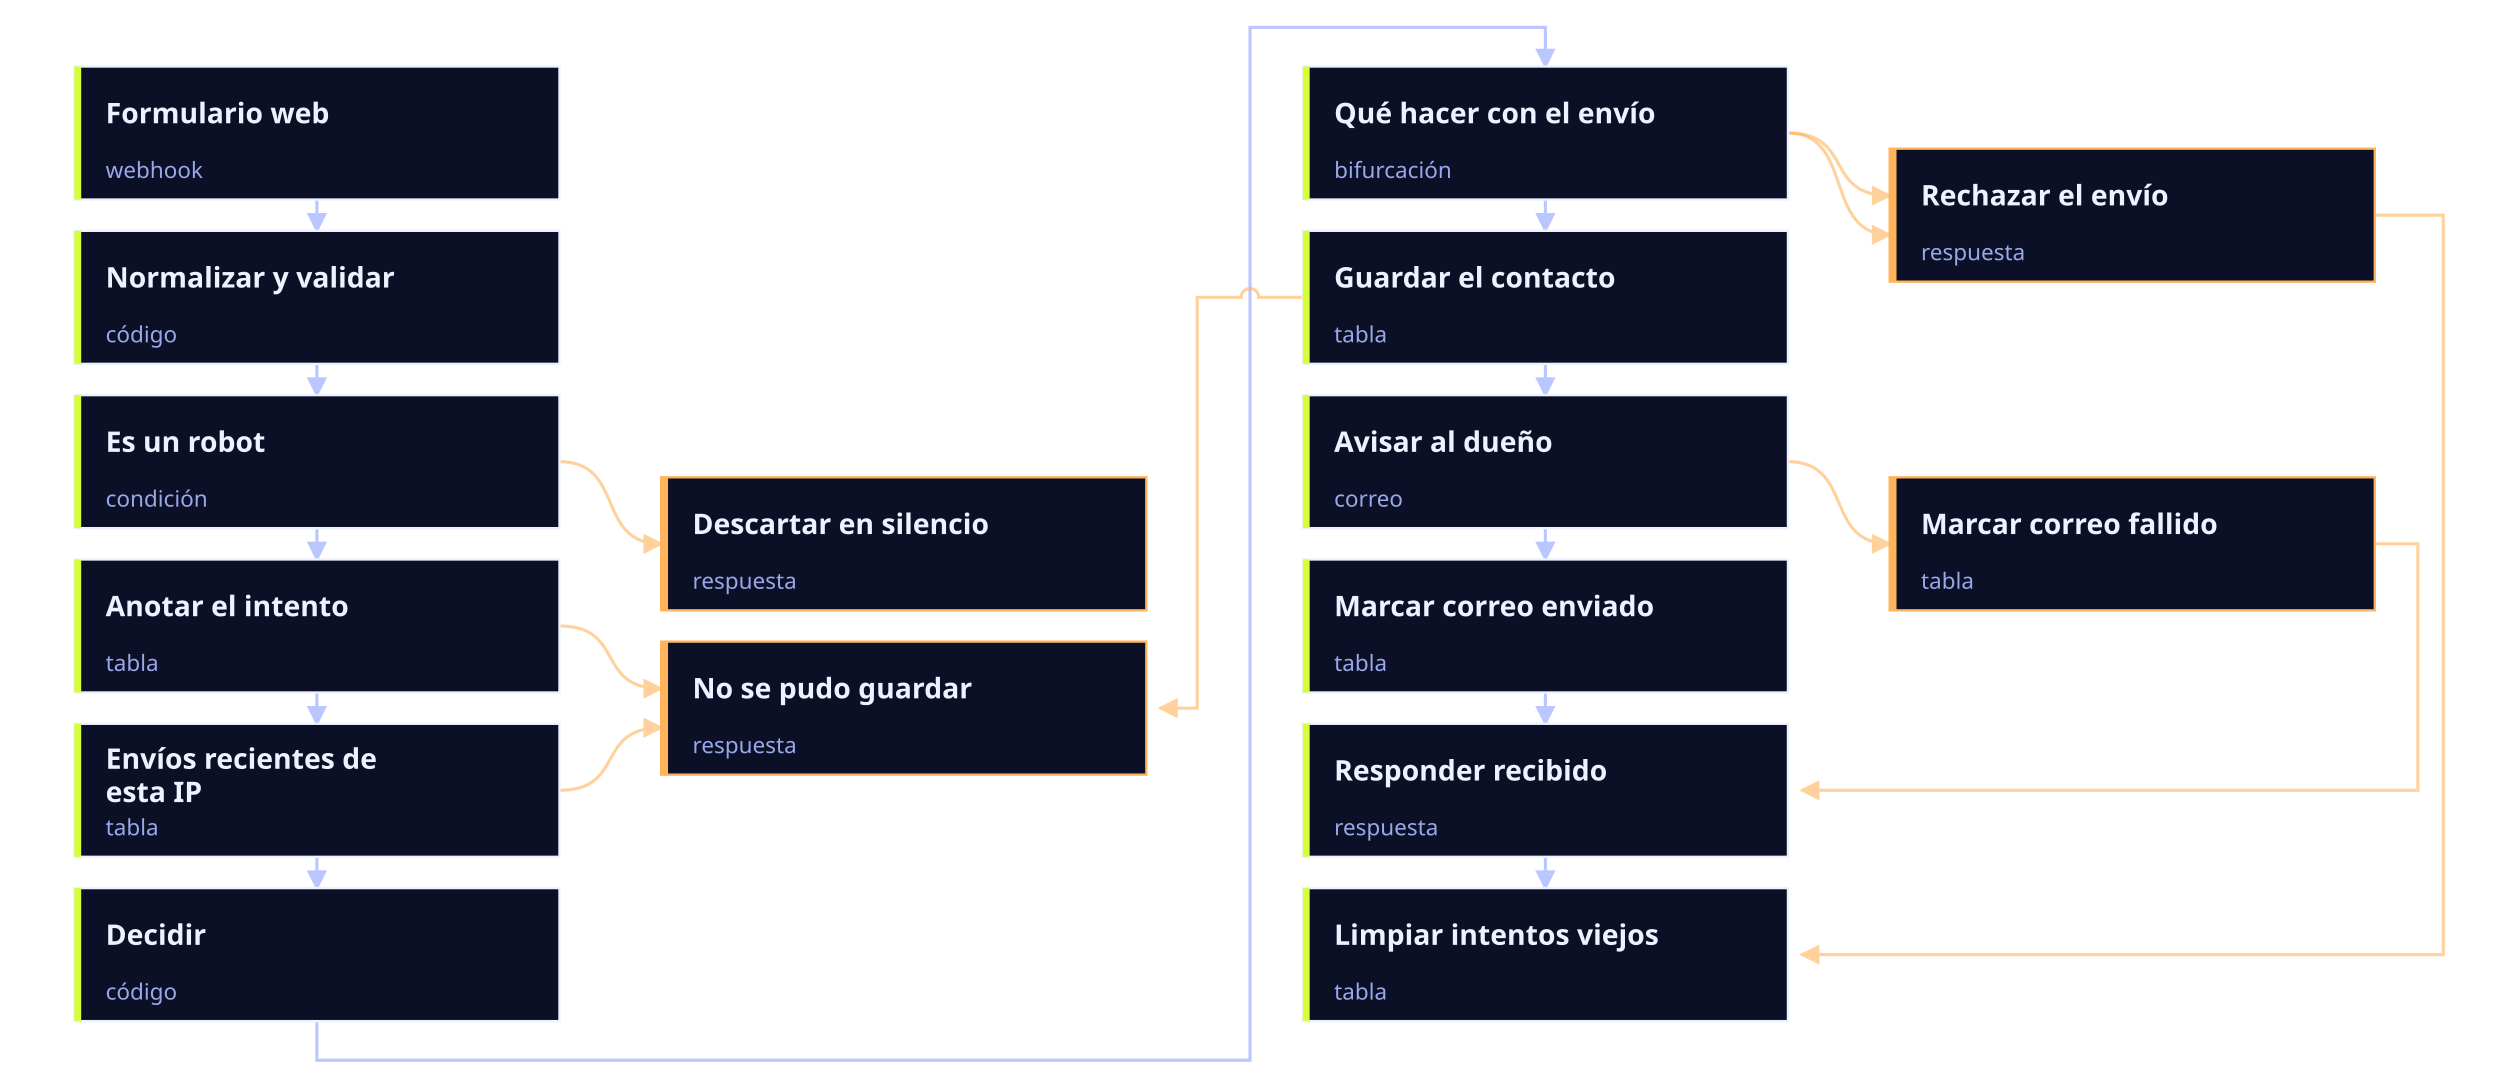
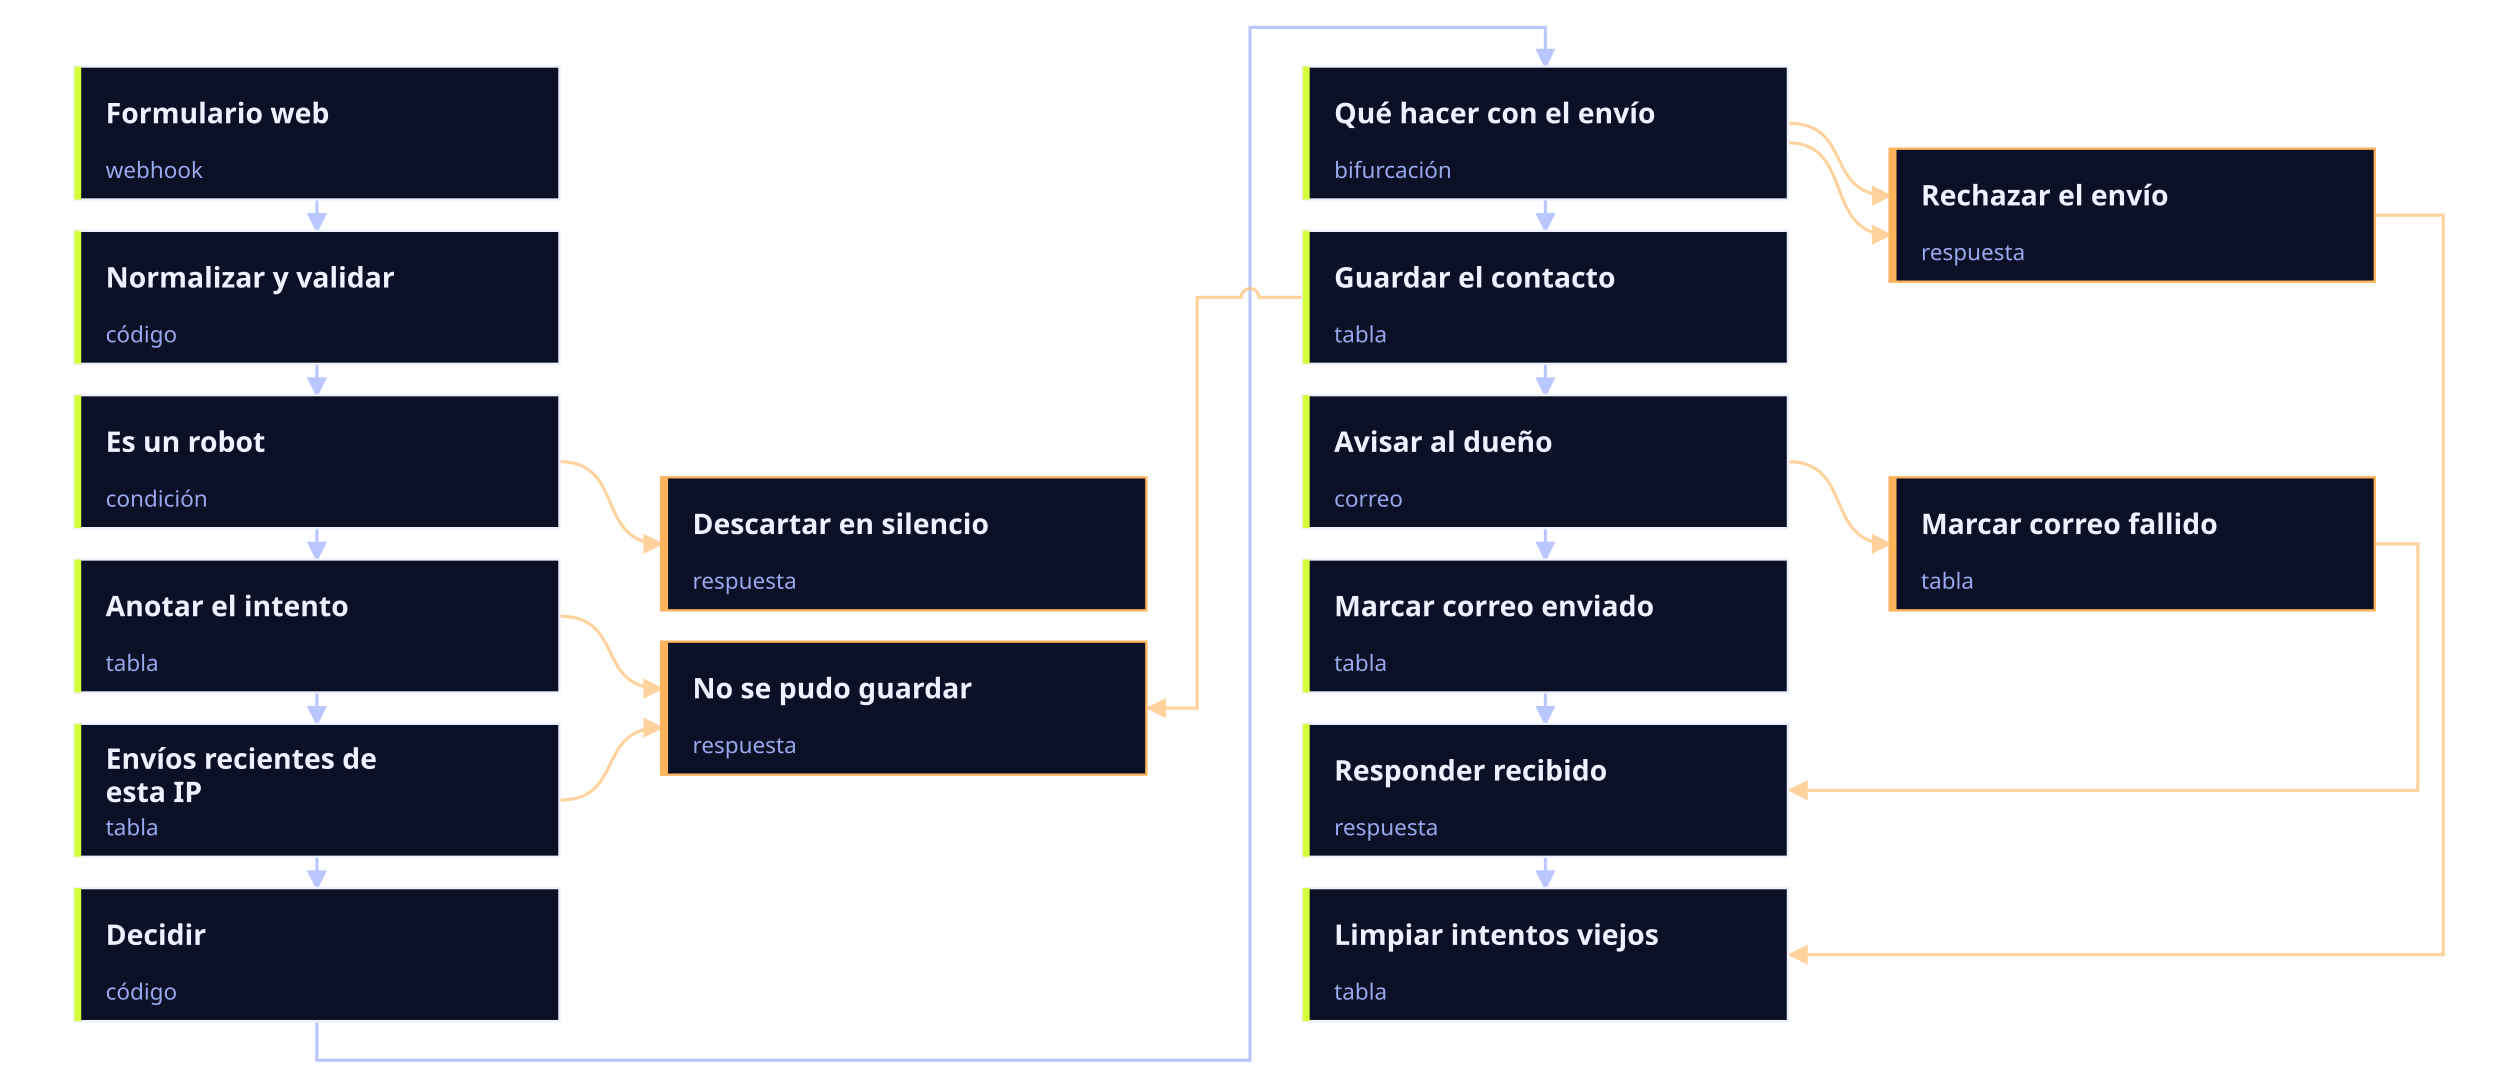
- <svg xmlns="http://www.w3.org/2000/svg" viewBox="0 0 1278 556" width="1278" height="556" role="img" aria-label="Mapa del flujo phinodia-web-contacto, activo en nuestro n8n: 16 pasos y 20 conexiones, desde el formulario de la web hasta el aviso por correo, con las salidas de robot, de exceso de envíos y de error marcadas aparte.">
+ <svg xmlns="http://www.w3.org/2000/svg" viewBox="0 0 1278 556" width="1278" height="556" role="img" aria-label="Mapa de phinodia-web-contacto, un flujo real de nuestro n8n: 16 pasos y 20 conexiones, desde el formulario de la web hasta la limpieza de los intentos viejos, con las salidas de robot, de exceso de envíos y de error marcadas aparte.">
  <defs>
    <marker id="p1" viewBox="0 0 8 8" refX="7" refY="4" markerWidth="6.5" markerHeight="6.5" orient="auto">
      <path d="M0 0 L8 4 L0 8 z" fill="#a9b8ff" />
    </marker>
    <marker id="p2" viewBox="0 0 8 8" refX="7" refY="4" markerWidth="6.5" markerHeight="6.5" orient="auto">
      <path d="M0 0 L8 4 L0 8 z" fill="#ffb45c" />
    </marker>
  </defs>
  <path d="M162.0,102 L162.0,118" fill="none" stroke="#a9b8ff" stroke-width="1.6" opacity="0.8" marker-end="url(#p1)" />
  <path d="M162.0,186 L162.0,202" fill="none" stroke="#a9b8ff" stroke-width="1.6" opacity="0.8" marker-end="url(#p1)" />
  <path d="M286,236.0 C320,236.0 304,278.0 338,278.0" fill="none" stroke="#ffb45c" stroke-width="1.6" opacity="0.6" marker-end="url(#p2)" />
  <path d="M162.0,270 L162.0,286" fill="none" stroke="#a9b8ff" stroke-width="1.6" opacity="0.8" marker-end="url(#p1)" />
  <path d="M162.0,354 L162.0,370" fill="none" stroke="#a9b8ff" stroke-width="1.6" opacity="0.8" marker-end="url(#p1)" />
-   <path d="M286,320.0 C320,320.0 304,352.0 338,352.0" fill="none" stroke="#ffb45c" stroke-width="1.6" opacity="0.6" marker-end="url(#p2)" />
+   <path d="M286,315.0 C320,315.0 304,352.0 338,352.0" fill="none" stroke="#ffb45c" stroke-width="1.6" opacity="0.6" marker-end="url(#p2)" />
  <path d="M162.0,438 L162.0,454" fill="none" stroke="#a9b8ff" stroke-width="1.6" opacity="0.8" marker-end="url(#p1)" />
-   <path d="M286,404.0 C320,404.0 304,372.0 338,372.0" fill="none" stroke="#ffb45c" stroke-width="1.6" opacity="0.6" marker-end="url(#p2)" />
+   <path d="M286,409.0 C320,409.0 304,372.0 338,372.0" fill="none" stroke="#ffb45c" stroke-width="1.6" opacity="0.6" marker-end="url(#p2)" />
  <path d="M162.0,522 L162.0,542 L639,542 L639,14 L790.0,14 L790.0,34" fill="none" stroke="#a9b8ff" stroke-width="1.6" opacity="0.8" marker-end="url(#p1)" />
-   <path d="M914,68.0 C948,68.0 932,100.0 966,100.0" fill="none" stroke="#ffb45c" stroke-width="1.6" opacity="0.6" marker-end="url(#p2)" />
-   <path d="M914,68.0 C948,68.0 932,120.0 966,120.0" fill="none" stroke="#ffb45c" stroke-width="1.6" opacity="0.6" marker-end="url(#p2)" />
+   <path d="M914,63.0 C948,63.0 932,100.0 966,100.0" fill="none" stroke="#ffb45c" stroke-width="1.6" opacity="0.6" marker-end="url(#p2)" />
+   <path d="M914,73.0 C948,73.0 932,120.0 966,120.0" fill="none" stroke="#ffb45c" stroke-width="1.6" opacity="0.6" marker-end="url(#p2)" />
  <path d="M790.0,102 L790.0,118" fill="none" stroke="#a9b8ff" stroke-width="1.6" opacity="0.8" marker-end="url(#p1)" />
  <path d="M790.0,186 L790.0,202" fill="none" stroke="#a9b8ff" stroke-width="1.6" opacity="0.8" marker-end="url(#p1)" />
-   <path d="M666.0,152.0 L643.5,152.0 A4.5,4.5 0 0 0 634.5,152.0 L612.0,152.0 L612.0,362.0 L593.0,362.0" fill="none" stroke="#ffb45c" stroke-width="1.6" opacity="0.6" marker-end="url(#p2)" />
+   <path d="M666.0,152.0 L643.5,152.0 A4.5,4.5 0 0 0 634.5,152.0 L612.0,152.0 L612.0,362.0 L587.0,362.0" fill="none" stroke="#ffb45c" stroke-width="1.6" opacity="0.6" marker-end="url(#p2)" />
  <path d="M790.0,270 L790.0,286" fill="none" stroke="#a9b8ff" stroke-width="1.6" opacity="0.8" marker-end="url(#p1)" />
  <path d="M914,236.0 C948,236.0 932,278.0 966,278.0" fill="none" stroke="#ffb45c" stroke-width="1.6" opacity="0.6" marker-end="url(#p2)" />
  <path d="M790.0,354 L790.0,370" fill="none" stroke="#a9b8ff" stroke-width="1.6" opacity="0.8" marker-end="url(#p1)" />
-   <path d="M1214,278.0 L1236,278.0 L1236,404.0 L921,404.0" fill="none" stroke="#ffb45c" stroke-width="1.6" opacity="0.6" marker-end="url(#p2)" />
+   <path d="M1214,278.0 L1236,278.0 L1236,404.0 L915,404.0" fill="none" stroke="#ffb45c" stroke-width="1.6" opacity="0.6" marker-end="url(#p2)" />
  <path d="M790.0,438 L790.0,454" fill="none" stroke="#a9b8ff" stroke-width="1.6" opacity="0.8" marker-end="url(#p1)" />
-   <path d="M1214,110.0 L1249,110.0 L1249,488.0 L921,488.0" fill="none" stroke="#ffb45c" stroke-width="1.6" opacity="0.6" marker-end="url(#p2)" />
+   <path d="M1214,110.0 L1249,110.0 L1249,488.0 L915,488.0" fill="none" stroke="#ffb45c" stroke-width="1.6" opacity="0.6" marker-end="url(#p2)" />
  <rect x="38" y="34" width="248" height="68" fill="#0b1026" stroke="#eef1ff" stroke-width="1.2" />
  <rect x="38" y="34" width="3.5" height="68" fill="#d4ff3a" />
  <text x="54" y="63" font-family="Onest, system-ui, sans-serif" font-size="14.5" font-weight="600" fill="#eef1ff">Formulario web</text>
  <text x="54" y="91" font-family="Onest, system-ui, sans-serif" font-size="11.5" fill="#a9b8ff" opacity="0.9">webhook</text>
  <rect x="38" y="118" width="248" height="68" fill="#0b1026" stroke="#eef1ff" stroke-width="1.2" />
  <rect x="38" y="118" width="3.5" height="68" fill="#d4ff3a" />
  <text x="54" y="147" font-family="Onest, system-ui, sans-serif" font-size="14.5" font-weight="600" fill="#eef1ff">Normalizar y validar</text>
  <text x="54" y="175" font-family="Onest, system-ui, sans-serif" font-size="11.5" fill="#a9b8ff" opacity="0.9">código</text>
  <rect x="38" y="202" width="248" height="68" fill="#0b1026" stroke="#eef1ff" stroke-width="1.2" />
  <rect x="38" y="202" width="3.5" height="68" fill="#d4ff3a" />
  <text x="54" y="231" font-family="Onest, system-ui, sans-serif" font-size="14.5" font-weight="600" fill="#eef1ff">Es un robot</text>
  <text x="54" y="259" font-family="Onest, system-ui, sans-serif" font-size="11.5" fill="#a9b8ff" opacity="0.9">condición</text>
  <rect x="38" y="286" width="248" height="68" fill="#0b1026" stroke="#eef1ff" stroke-width="1.2" />
  <rect x="38" y="286" width="3.5" height="68" fill="#d4ff3a" />
  <text x="54" y="315" font-family="Onest, system-ui, sans-serif" font-size="14.5" font-weight="600" fill="#eef1ff">Anotar el intento</text>
  <text x="54" y="343" font-family="Onest, system-ui, sans-serif" font-size="11.5" fill="#a9b8ff" opacity="0.9">tabla</text>
  <rect x="38" y="370" width="248" height="68" fill="#0b1026" stroke="#eef1ff" stroke-width="1.2" />
  <rect x="38" y="370" width="3.5" height="68" fill="#d4ff3a" />
  <text x="54" y="393" font-family="Onest, system-ui, sans-serif" font-size="14.5" font-weight="600" fill="#eef1ff">Envíos recientes de</text>
  <text x="54" y="410" font-family="Onest, system-ui, sans-serif" font-size="14.5" font-weight="600" fill="#eef1ff">esta IP</text>
  <text x="54" y="427" font-family="Onest, system-ui, sans-serif" font-size="11.5" fill="#a9b8ff" opacity="0.9">tabla</text>
  <rect x="38" y="454" width="248" height="68" fill="#0b1026" stroke="#eef1ff" stroke-width="1.2" />
  <rect x="38" y="454" width="3.5" height="68" fill="#d4ff3a" />
  <text x="54" y="483" font-family="Onest, system-ui, sans-serif" font-size="14.5" font-weight="600" fill="#eef1ff">Decidir</text>
  <text x="54" y="511" font-family="Onest, system-ui, sans-serif" font-size="11.5" fill="#a9b8ff" opacity="0.9">código</text>
  <rect x="666" y="34" width="248" height="68" fill="#0b1026" stroke="#eef1ff" stroke-width="1.2" />
  <rect x="666" y="34" width="3.5" height="68" fill="#d4ff3a" />
  <text x="682" y="63" font-family="Onest, system-ui, sans-serif" font-size="14.5" font-weight="600" fill="#eef1ff">Qué hacer con el envío</text>
  <text x="682" y="91" font-family="Onest, system-ui, sans-serif" font-size="11.5" fill="#a9b8ff" opacity="0.9">bifurcación</text>
  <rect x="666" y="118" width="248" height="68" fill="#0b1026" stroke="#eef1ff" stroke-width="1.2" />
  <rect x="666" y="118" width="3.5" height="68" fill="#d4ff3a" />
  <text x="682" y="147" font-family="Onest, system-ui, sans-serif" font-size="14.5" font-weight="600" fill="#eef1ff">Guardar el contacto</text>
  <text x="682" y="175" font-family="Onest, system-ui, sans-serif" font-size="11.5" fill="#a9b8ff" opacity="0.9">tabla</text>
  <rect x="666" y="202" width="248" height="68" fill="#0b1026" stroke="#eef1ff" stroke-width="1.2" />
  <rect x="666" y="202" width="3.5" height="68" fill="#d4ff3a" />
  <text x="682" y="231" font-family="Onest, system-ui, sans-serif" font-size="14.5" font-weight="600" fill="#eef1ff">Avisar al dueño</text>
  <text x="682" y="259" font-family="Onest, system-ui, sans-serif" font-size="11.5" fill="#a9b8ff" opacity="0.9">correo</text>
  <rect x="666" y="286" width="248" height="68" fill="#0b1026" stroke="#eef1ff" stroke-width="1.2" />
  <rect x="666" y="286" width="3.5" height="68" fill="#d4ff3a" />
  <text x="682" y="315" font-family="Onest, system-ui, sans-serif" font-size="14.5" font-weight="600" fill="#eef1ff">Marcar correo enviado</text>
  <text x="682" y="343" font-family="Onest, system-ui, sans-serif" font-size="11.5" fill="#a9b8ff" opacity="0.9">tabla</text>
  <rect x="666" y="370" width="248" height="68" fill="#0b1026" stroke="#eef1ff" stroke-width="1.2" />
  <rect x="666" y="370" width="3.5" height="68" fill="#d4ff3a" />
  <text x="682" y="399" font-family="Onest, system-ui, sans-serif" font-size="14.5" font-weight="600" fill="#eef1ff">Responder recibido</text>
  <text x="682" y="427" font-family="Onest, system-ui, sans-serif" font-size="11.5" fill="#a9b8ff" opacity="0.9">respuesta</text>
  <rect x="666" y="454" width="248" height="68" fill="#0b1026" stroke="#eef1ff" stroke-width="1.2" />
  <rect x="666" y="454" width="3.5" height="68" fill="#d4ff3a" />
  <text x="682" y="483" font-family="Onest, system-ui, sans-serif" font-size="14.5" font-weight="600" fill="#eef1ff">Limpiar intentos viejos</text>
  <text x="682" y="511" font-family="Onest, system-ui, sans-serif" font-size="11.5" fill="#a9b8ff" opacity="0.9">tabla</text>
  <rect x="338" y="244" width="248" height="68" fill="#0b1026" stroke="#ffb45c" stroke-width="1.2" />
  <rect x="338" y="244" width="3.5" height="68" fill="#ffb45c" />
  <text x="354" y="273" font-family="Onest, system-ui, sans-serif" font-size="14.5" font-weight="600" fill="#eef1ff">Descartar en silencio</text>
  <text x="354" y="301" font-family="Onest, system-ui, sans-serif" font-size="11.5" fill="#a9b8ff" opacity="0.9">respuesta</text>
  <rect x="338" y="328" width="248" height="68" fill="#0b1026" stroke="#ffb45c" stroke-width="1.2" />
  <rect x="338" y="328" width="3.5" height="68" fill="#ffb45c" />
  <text x="354" y="357" font-family="Onest, system-ui, sans-serif" font-size="14.5" font-weight="600" fill="#eef1ff">No se pudo guardar</text>
  <text x="354" y="385" font-family="Onest, system-ui, sans-serif" font-size="11.5" fill="#a9b8ff" opacity="0.9">respuesta</text>
  <rect x="966" y="76" width="248" height="68" fill="#0b1026" stroke="#ffb45c" stroke-width="1.2" />
  <rect x="966" y="76" width="3.5" height="68" fill="#ffb45c" />
  <text x="982" y="105" font-family="Onest, system-ui, sans-serif" font-size="14.5" font-weight="600" fill="#eef1ff">Rechazar el envío</text>
  <text x="982" y="133" font-family="Onest, system-ui, sans-serif" font-size="11.5" fill="#a9b8ff" opacity="0.9">respuesta</text>
  <rect x="966" y="244" width="248" height="68" fill="#0b1026" stroke="#ffb45c" stroke-width="1.2" />
  <rect x="966" y="244" width="3.5" height="68" fill="#ffb45c" />
  <text x="982" y="273" font-family="Onest, system-ui, sans-serif" font-size="14.5" font-weight="600" fill="#eef1ff">Marcar correo fallido</text>
  <text x="982" y="301" font-family="Onest, system-ui, sans-serif" font-size="11.5" fill="#a9b8ff" opacity="0.9">tabla</text>
</svg>
